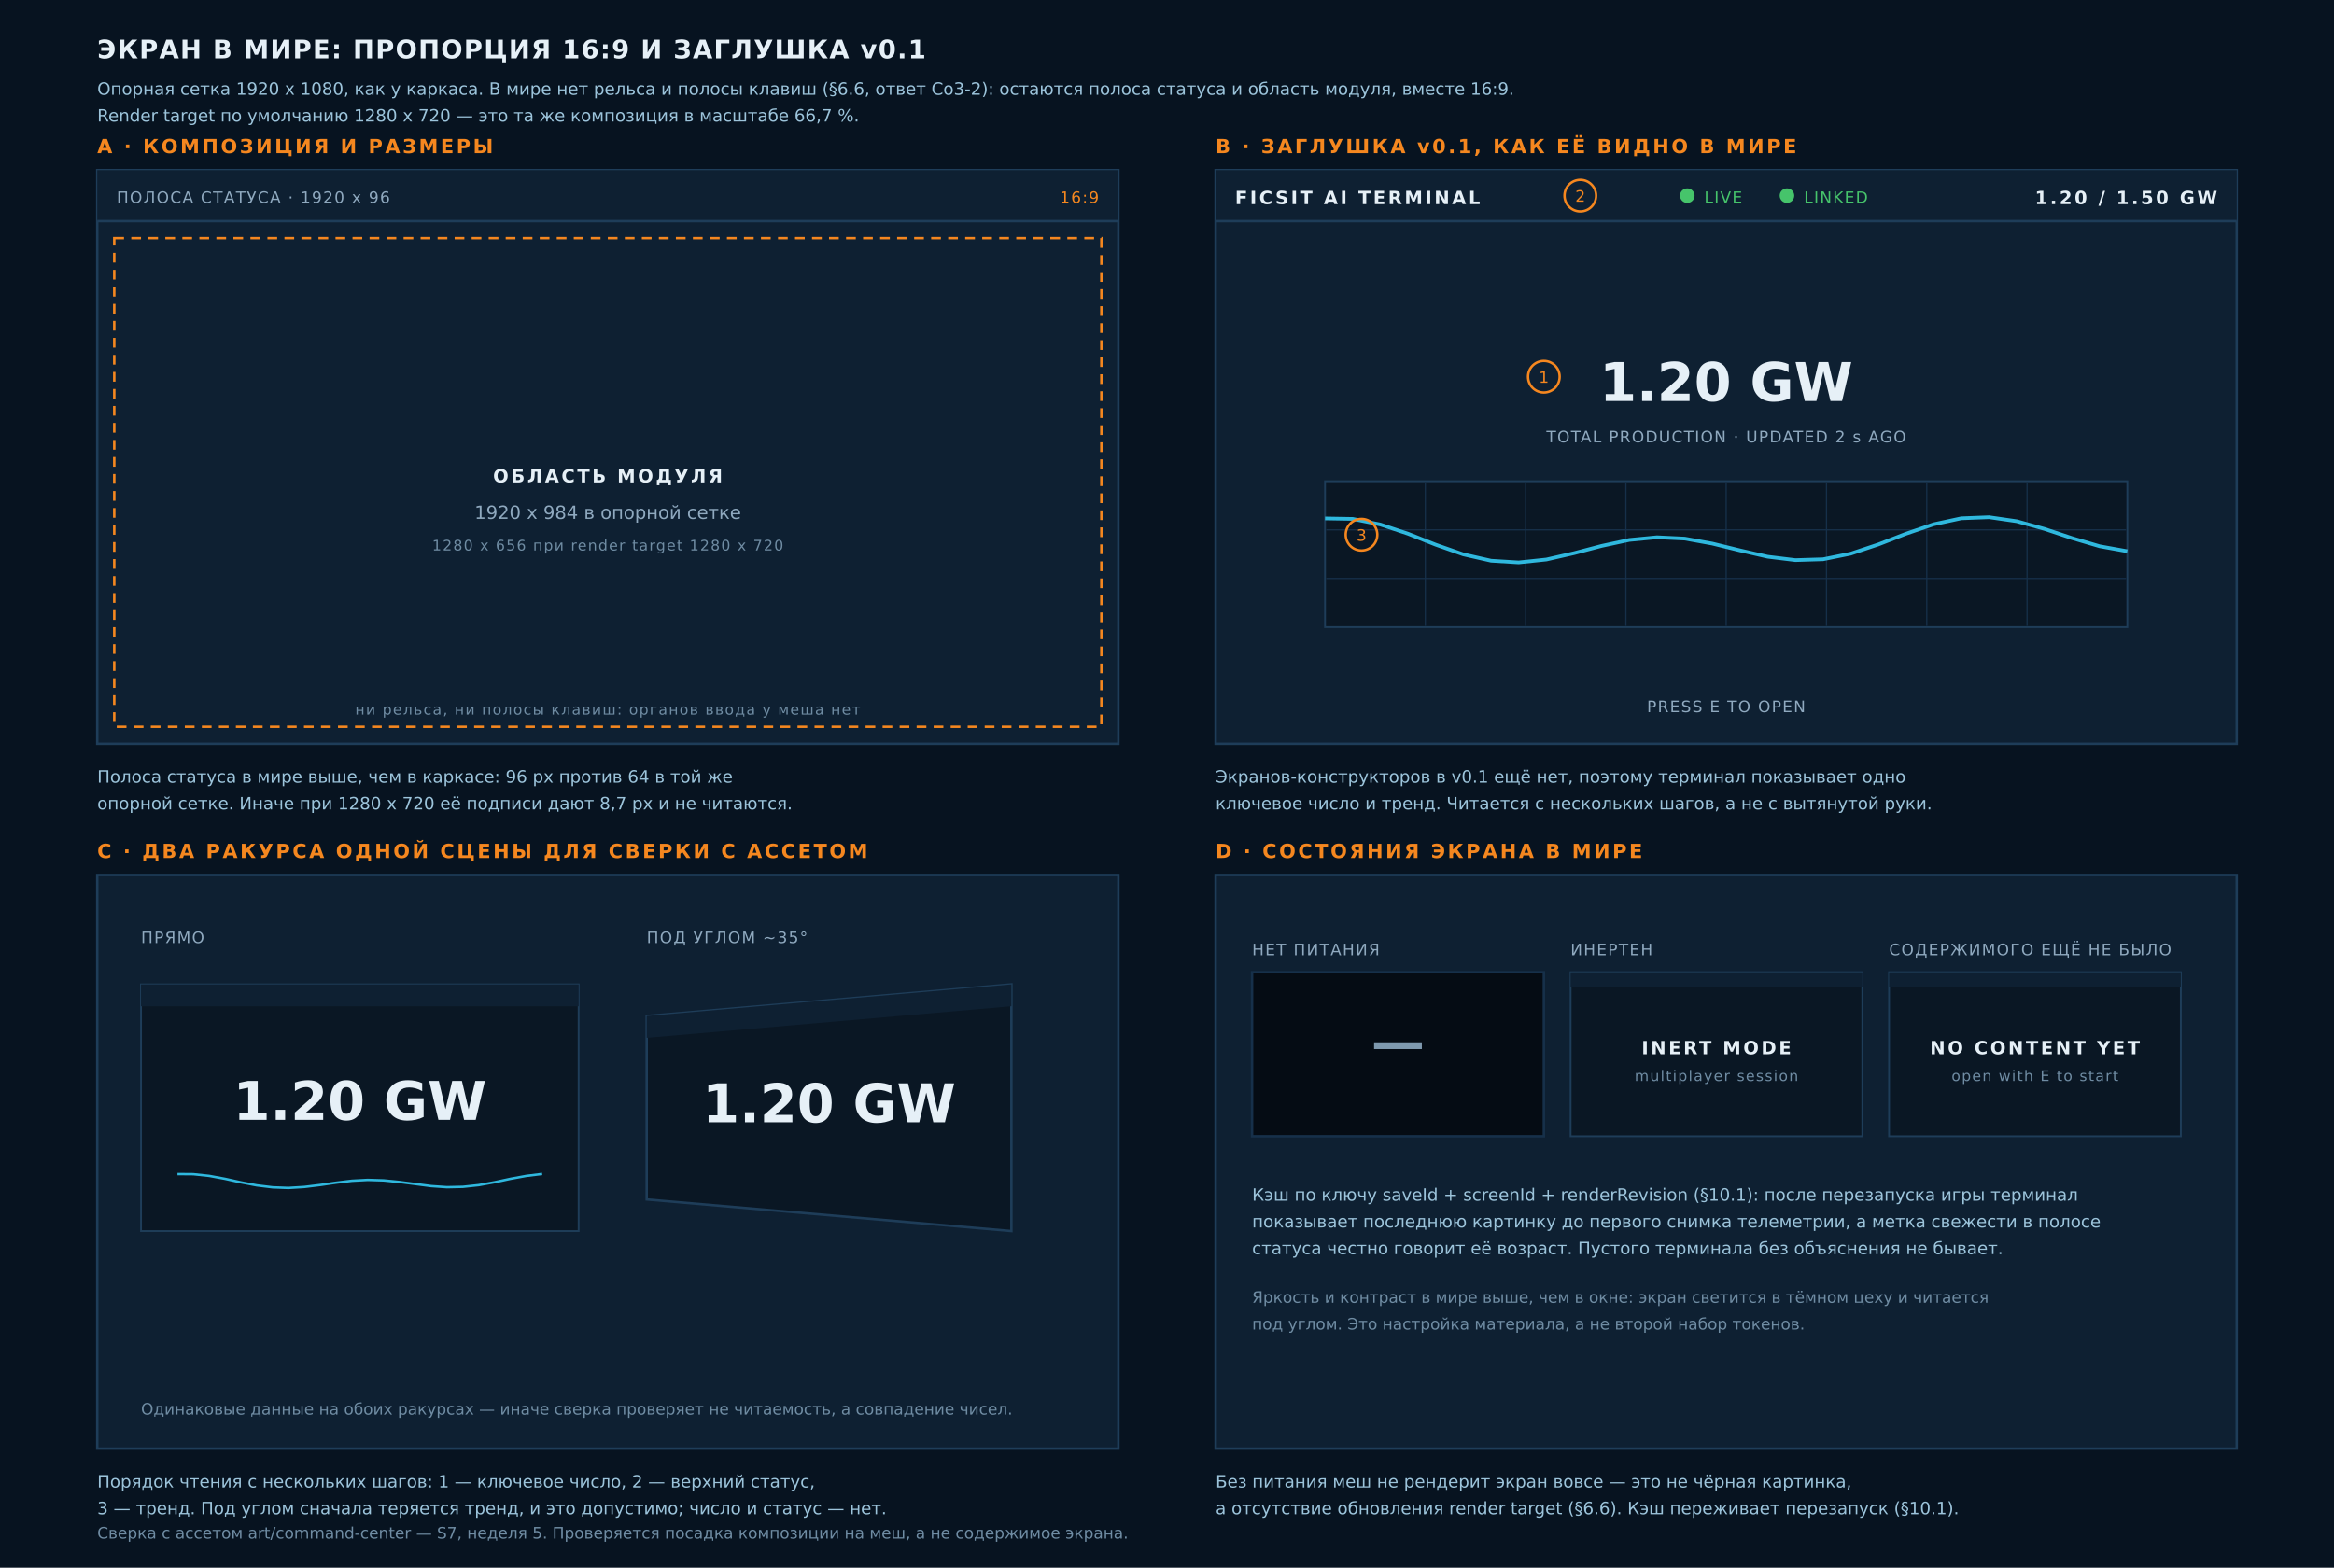
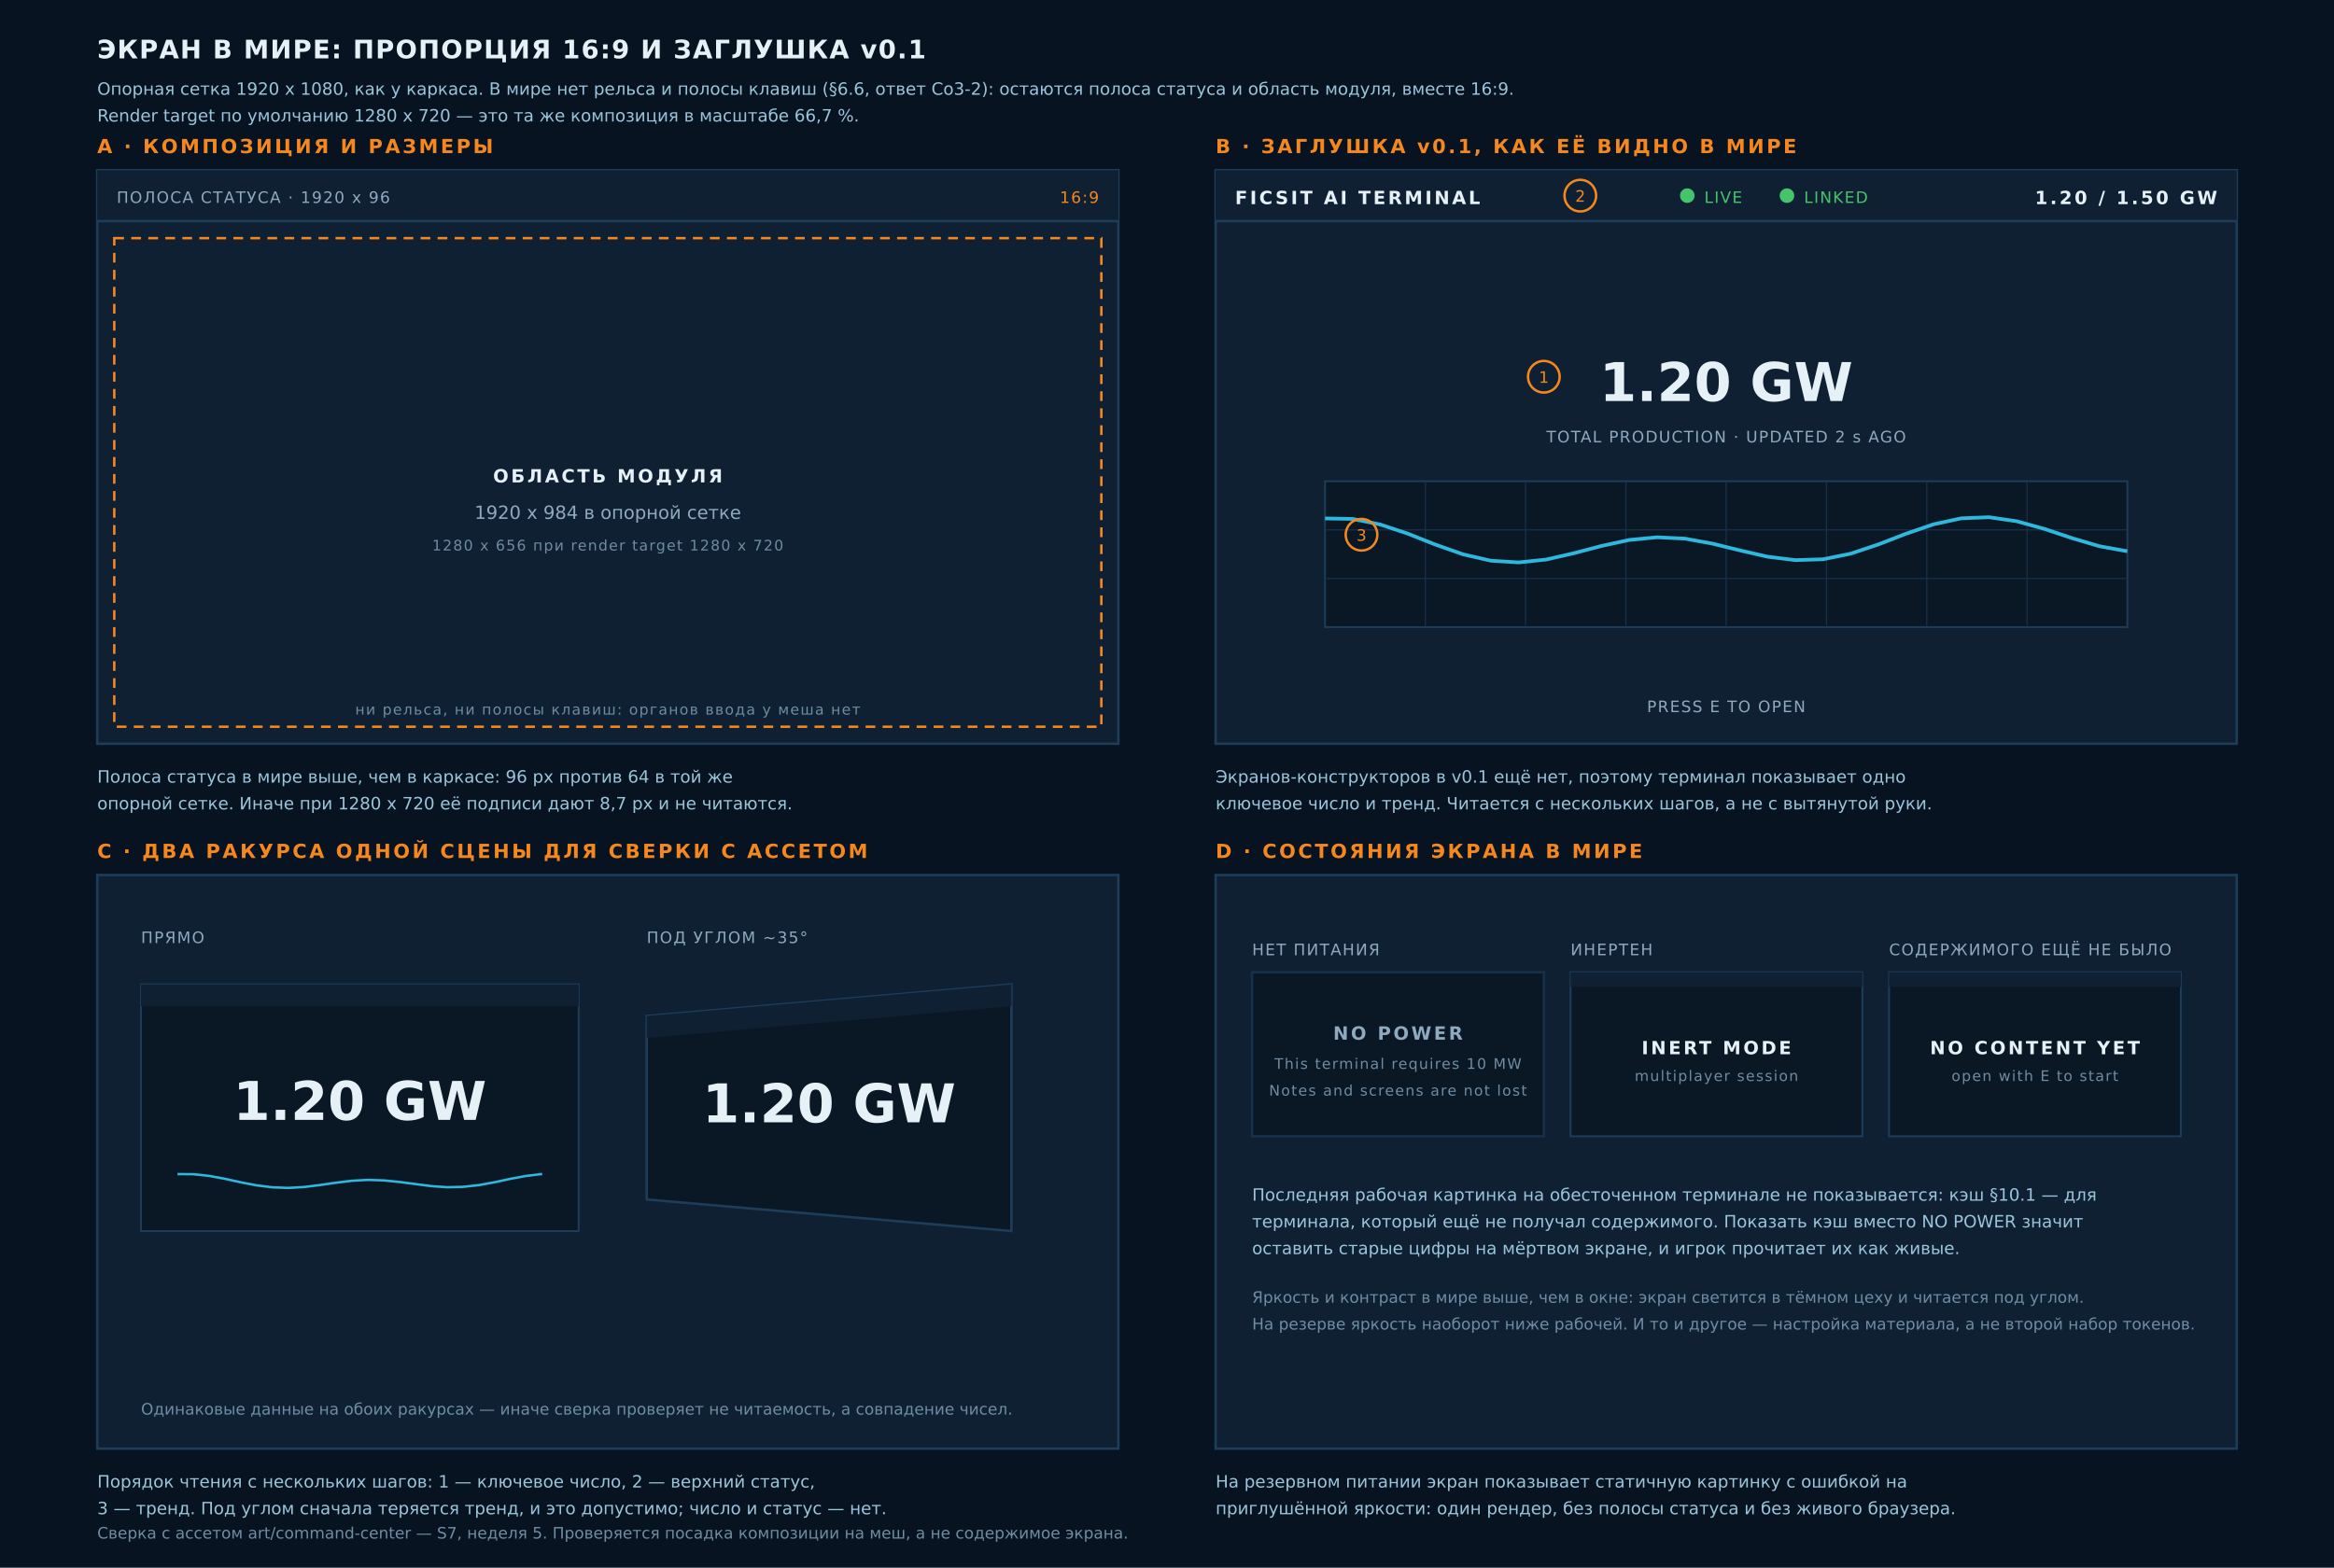
<svg xmlns="http://www.w3.org/2000/svg" viewBox="0 0 1920 1290" width="1920" height="1290" font-family="DejaVu Sans, Verdana, sans-serif">
  <defs>
    <style>
    .bg{fill:#071320}
    .panel{fill:#0E2032;stroke:#1E3D59;stroke-width:2}
    .inner{fill:#0A1724;stroke:#1E3D59;stroke-width:1.5}
    .slot{fill:#122A40;stroke:#1E3D59;stroke-width:2}
    .sep{fill:#1E3D59}
    .h{fill:#E6F0F7;font-size:21px;font-weight:bold;letter-spacing:1px}
    .cap{fill:#E6F0F7;font-size:15px;letter-spacing:2px;font-weight:bold}
    .capo{fill:#F5871F;font-size:16px;font-weight:bold;letter-spacing:2px}
    .t{fill:#E6F0F7;font-size:17px}
    .tm{fill:#8FA9BF;font-size:15px}
    .ts{fill:#8FA9BF;font-size:13px;letter-spacing:1px}
    .tt{fill:#6F8CA3;font-size:12px;letter-spacing:1px}
    .ann{fill:#9CC4DB;font-size:14px}
    .annd{fill:#6F8CA3;font-size:13px}
    .big{fill:#E6F0F7;font-size:44px;font-weight:bold}
    .bigd{fill:#7E99AE;font-size:44px;font-weight:bold}
    .ok{fill:#46C46B;font-size:13px;font-weight:bold;letter-spacing:1px}
    .stale{fill:#E8C33C;font-size:13px;font-weight:bold;letter-spacing:1px}
    .err{fill:#E06B5A;font-size:13px;font-weight:bold;letter-spacing:1px}
    .neu{fill:#8FA9BF;font-size:13px;font-weight:bold;letter-spacing:1px}
    .icon{fill:none;stroke:#9CC4DB;stroke-width:2.2}
    .grid{stroke:#16304A;stroke-width:1}
</style>
  </defs>
  <rect class="bg" x="0" y="0" width="1920" height="1290" />
  <text class="h" x="80" y="48">ЭКРАН В МИРЕ: ПРОПОРЦИЯ 16:9 И ЗАГЛУШКА v0.1</text>
  <text class="ann" x="80" y="78">Опорная сетка 1920 x 1080, как у каркаса. В мире нет рельса и полосы клавиш (§6.6, ответ Co3-2): остаются полоса статуса и область модуля, вместе 16:9.</text>
  <text class="ann" x="80" y="100">Render target по умолчанию 1280 x 720 — это та же композиция в масштабе 66,7 %.</text>
  <text class="capo" x="80" y="126">A · КОМПОЗИЦИЯ И РАЗМЕРЫ</text>
  <text class="ann" x="80" y="644">Полоса статуса в мире выше, чем в каркасе: 96 px против 64 в той же</text>
  <text class="ann" x="80" y="666">опорной сетке. Иначе при 1280 x 720 её подписи дают 8,7 px и не читаются.</text>
  <rect class="panel" x="80" y="140" width="840" height="472" />
  <rect class="" x="80" y="140" width="840" height="41.956" fill="#0E2032" stroke="none" />
  <line class="" x1="80" y1="181.956" x2="920" y2="181.956" stroke="#1E3D59" stroke-width="2" />
  <text class="ts" x="96" y="166.978">ПОЛОСА СТАТУСА · 1920 x 96</text>
  <text class="ts" x="904" y="166.978" text-anchor="end" style="fill:#F5871F">16:9</text>
  <rect class="" x="94" y="195.956" width="812" height="402.044" fill="none" stroke="#F5871F" stroke-width="2" stroke-dasharray="8 6" />
  <text class="cap" x="500" y="396.978" text-anchor="middle" font-size="18">ОБЛАСТЬ МОДУЛЯ</text>
  <text class="tm" x="500" y="426.978" text-anchor="middle">1920 x 984 в опорной сетке</text>
  <text class="tt" x="500" y="452.978" text-anchor="middle">1280 x 656 при render target 1280 x 720</text>
  <text class="tt" x="500" y="588" text-anchor="middle">ни рельса, ни полосы клавиш: органов ввода у меша нет</text>
  <text class="capo" x="1000" y="126">B · ЗАГЛУШКА v0.1, КАК ЕЁ ВИДНО В МИРЕ</text>
  <text class="ann" x="1000" y="644">Экранов-конструкторов в v0.1 ещё нет, поэтому терминал показывает одно</text>
  <text class="ann" x="1000" y="666">ключевое число и тренд. Читается с нескольких шагов, а не с вытянутой руки.</text>
  <rect class="panel" x="1000" y="140" width="840" height="472" />
  <rect class="" x="1000" y="140" width="840" height="41.956" fill="#0E2032" stroke="none" />
  <line class="" x1="1000" y1="181.956" x2="1840" y2="181.956" stroke="#1E3D59" stroke-width="2" />
  <text class="cap" x="1016" y="167.978" font-size="16">FICSIT AI TERMINAL</text>
  <circle cx="1388" cy="160.978" r="6" fill="#46C46B" />
  <text class="ts" x="1402" y="166.978" style="fill:#46C46B">LIVE</text>
  <circle cx="1470" cy="160.978" r="6" fill="#46C46B" />
  <text class="ts" x="1484" y="166.978" style="fill:#46C46B">LINKED</text>
  <text class="cap" x="1824" y="167.978" text-anchor="end" font-size="16">1.20 / 1.50 GW</text>
  <text class="big" x="1420" y="330" text-anchor="middle" font-size="86">1.20 GW</text>
  <text class="ts" x="1420" y="364" text-anchor="middle">TOTAL PRODUCTION  ·  UPDATED 2 s AGO</text>
  <rect class="inner" x="1090" y="396" width="660" height="120" />
  <line class="grid" x1="1091" y1="436" x2="1749" y2="436" />
  <line class="grid" x1="1091" y1="476" x2="1749" y2="476" />
  <line class="grid" x1="1172.5" y1="397" x2="1172.5" y2="515" />
  <line class="grid" x1="1255" y1="397" x2="1255" y2="515" />
  <line class="grid" x1="1337.5" y1="397" x2="1337.5" y2="515" />
  <line class="grid" x1="1420" y1="397" x2="1420" y2="515" />
  <line class="grid" x1="1502.5" y1="397" x2="1502.5" y2="515" />
  <line class="grid" x1="1585" y1="397" x2="1585" y2="515" />
  <line class="grid" x1="1667.5" y1="397" x2="1667.5" y2="515" />
  <polyline points="1090.0,426.6 1112.8,427.0 1135.5,431.6 1158.3,439.2 1181.0,448.2 1203.8,456.2 1226.6,461.4 1249.3,462.8 1272.1,460.4 1294.8,455.2 1317.6,449.2 1340.3,444.3 1363.1,442.1 1385.9,443.2 1408.6,447.3 1431.4,452.9 1454.1,458.1 1476.9,460.9 1499.7,460.2 1522.4,455.6 1545.2,448.0 1567.9,439.2 1590.7,431.4 1613.4,426.5 1636.2,425.6 1659.0,428.9 1681.7,435.2 1704.5,442.8 1727.2,449.5 1750.0,453.6" fill="none" stroke="#2FB8DE" stroke-width="3" opacity="1" />
  <text class="ts" x="1420" y="586" text-anchor="middle">PRESS  E  TO OPEN</text>
  <circle cx="1270" cy="310" r="13" fill="none" stroke="#F5871F" stroke-width="2" />
  <text class="ts" x="1270" y="315" text-anchor="middle" style="fill:#F5871F">1</text>
  <circle cx="1300" cy="160.978" r="13" fill="none" stroke="#F5871F" stroke-width="2" />
  <text class="ts" x="1300" y="165.978" text-anchor="middle" style="fill:#F5871F">2</text>
  <circle cx="1120" cy="440" r="13" fill="none" stroke="#F5871F" stroke-width="2" />
  <text class="ts" x="1120" y="445" text-anchor="middle" style="fill:#F5871F">3</text>
  <text class="capo" x="80" y="706">C · ДВА РАКУРСА ОДНОЙ СЦЕНЫ ДЛЯ СВЕРКИ С АССЕТОМ</text>
  <text class="ann" x="80" y="1224">Порядок чтения с нескольких шагов: 1 — ключевое число, 2 — верхний статус,</text>
  <text class="ann" x="80" y="1246">3 — тренд. Под углом сначала теряется тренд, и это допустимо; число и статус — нет.</text>
  <rect class="panel" x="80" y="720" width="840" height="472" />
  <text class="ts" x="116" y="776">ПРЯМО</text>
  <rect class="inner" x="116" y="810" width="360" height="203" />
  <rect class="" x="116" y="810" width="360" height="18.044" fill="#0E2032" stroke="none" />
  <text class="big" x="296" y="921.5" text-anchor="middle" font-size="38">1.20 GW</text>
  <polyline points="146.0,966.1 159.0,966.2 172.1,967.6 185.1,970.0 198.2,972.9 211.2,975.4 224.3,977.0 237.3,977.5 250.3,976.7 263.4,975.1 276.4,973.2 289.5,971.6 302.5,970.9 315.6,971.3 328.6,972.6 341.7,974.3 354.7,976.0 367.7,976.9 380.8,976.6 393.8,975.2 406.9,972.8 419.9,970.0 433.0,967.6 446.0,966.0" fill="none" stroke="#2FB8DE" stroke-width="2" opacity="1" />
  <text class="ts" x="532" y="776">ПОД УГЛОМ ~35°</text>
  <polygon points="532,836 832,810 832,1013 532,987" fill="#0A1724" stroke="#1E3D59" stroke-width="2" />
  <polygon points="532,836 832,810 832,828 532,854" fill="#0E2032" stroke="none" />
  <text class="big" x="682" y="923.5" text-anchor="middle" font-size="34">1.20 GW</text>
  <text class="annd" x="116" y="1164">Одинаковые данные на обоих ракурсах — иначе сверка проверяет не читаемость, а совпадение чисел.</text>
  <text class="capo" x="1000" y="706">D · СОСТОЯНИЯ ЭКРАНА В МИРЕ</text>
-   <text class="ann" x="1000" y="1224">Без питания меш не рендерит экран вовсе — это не чёрная картинка,</text>
-   <text class="ann" x="1000" y="1246">а отсутствие обновления render target (§6.6). Кэш переживает перезапуск (§10.1).</text>
+   <text class="ann" x="1000" y="1224">На резервном питании экран показывает статичную картинку с ошибкой на</text>
+   <text class="ann" x="1000" y="1246">приглушённой яркости: один рендер, без полосы статуса и без живого браузера.</text>
  <rect class="panel" x="1000" y="720" width="840" height="472" />
  <text class="ts" x="1030" y="786">НЕТ ПИТАНИЯ</text>
-   <rect class="" x="1030" y="800" width="240" height="135" fill="#050C14" stroke="#16304A" stroke-width="2" />
-   <text class="bigd" x="1150" y="872.5" text-anchor="middle" font-size="30">—</text>
+   <rect class="" x="1030" y="800" width="240" height="135" fill="#0A1724" stroke="#16304A" stroke-width="2" />
+   <text class="cap" x="1150" y="855.5" text-anchor="middle" font-size="19" style="fill:#8FA9BF">NO POWER</text>
+   <text class="tt" x="1150" y="879.5" text-anchor="middle">This terminal requires 10 MW</text>
+   <text class="tt" x="1150" y="901.5" text-anchor="middle" font-size="10">Notes and screens are not lost</text>
  <text class="ts" x="1292" y="786">ИНЕРТЕН</text>
  <rect class="inner" x="1292" y="800" width="240" height="135" />
  <rect class="" x="1292" y="800" width="240" height="12" fill="#0E2032" stroke="none" />
  <text class="cap" x="1412" y="867.5" text-anchor="middle" font-size="14">INERT MODE</text>
  <text class="tt" x="1412" y="889.5" text-anchor="middle">multiplayer session</text>
  <text class="ts" x="1554" y="786">СОДЕРЖИМОГО ЕЩЁ НЕ БЫЛО</text>
  <rect class="inner" x="1554" y="800" width="240" height="135" />
  <rect class="" x="1554" y="800" width="240" height="12" fill="#0E2032" stroke="none" />
  <text class="cap" x="1674" y="867.5" text-anchor="middle" font-size="14">NO CONTENT YET</text>
  <text class="tt" x="1674" y="889.5" text-anchor="middle">open with E to start</text>
-   <text class="ann" x="1030" y="988">Кэш по ключу saveId + screenId + renderRevision (§10.1): после перезапуска игры терминал</text>
-   <text class="ann" x="1030" y="1010">показывает последнюю картинку до первого снимка телеметрии, а метка свежести в полосе</text>
-   <text class="ann" x="1030" y="1032">статуса честно говорит её возраст. Пустого терминала без объяснения не бывает.</text>
-   <text class="annd" x="1030" y="1072">Яркость и контраст в мире выше, чем в окне: экран светится в тёмном цеху и читается</text>
-   <text class="annd" x="1030" y="1094">под углом. Это настройка материала, а не второй набор токенов.</text>
+   <text class="ann" x="1030" y="988">Последняя рабочая картинка на обесточенном терминале не показывается: кэш §10.1 — для</text>
+   <text class="ann" x="1030" y="1010">терминала, который ещё не получал содержимого. Показать кэш вместо NO POWER значит</text>
+   <text class="ann" x="1030" y="1032">оставить старые цифры на мёртвом экране, и игрок прочитает их как живые.</text>
+   <text class="annd" x="1030" y="1072">Яркость и контраст в мире выше, чем в окне: экран светится в тёмном цеху и читается под углом.</text>
+   <text class="annd" x="1030" y="1094">На резерве яркость наоборот ниже рабочей. И то и другое — настройка материала, а не второй набор токенов.</text>
  <text class="annd" x="80" y="1266">Сверка с ассетом art/command-center — S7, неделя 5. Проверяется посадка композиции на меш, а не содержимое экрана.</text>
</svg>
